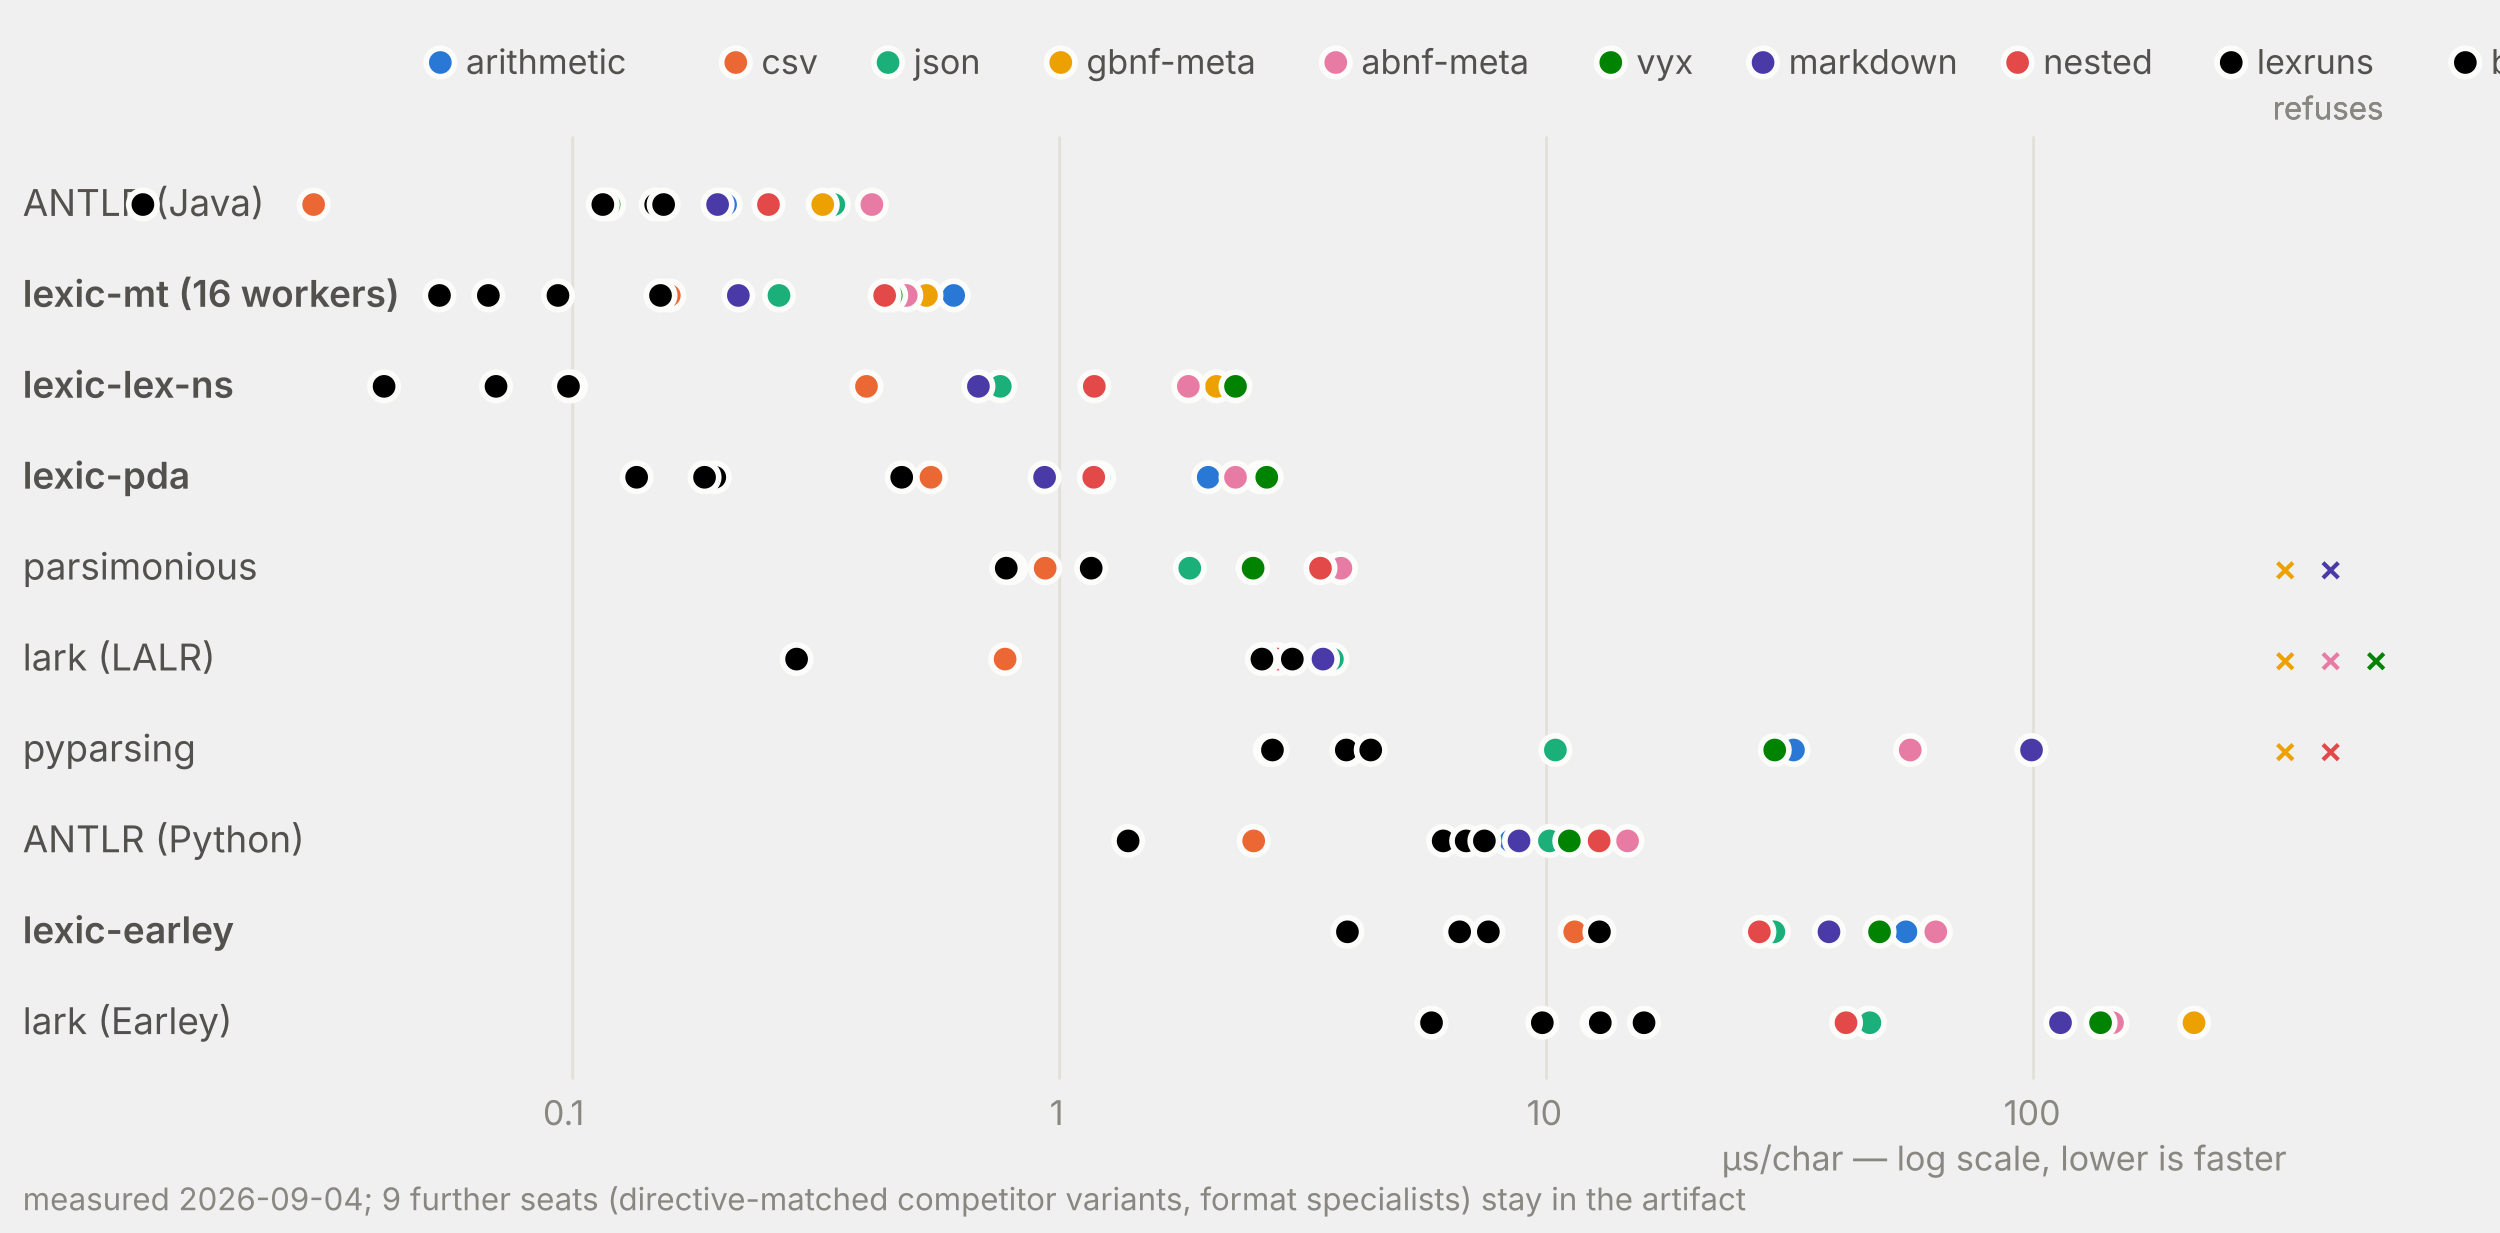
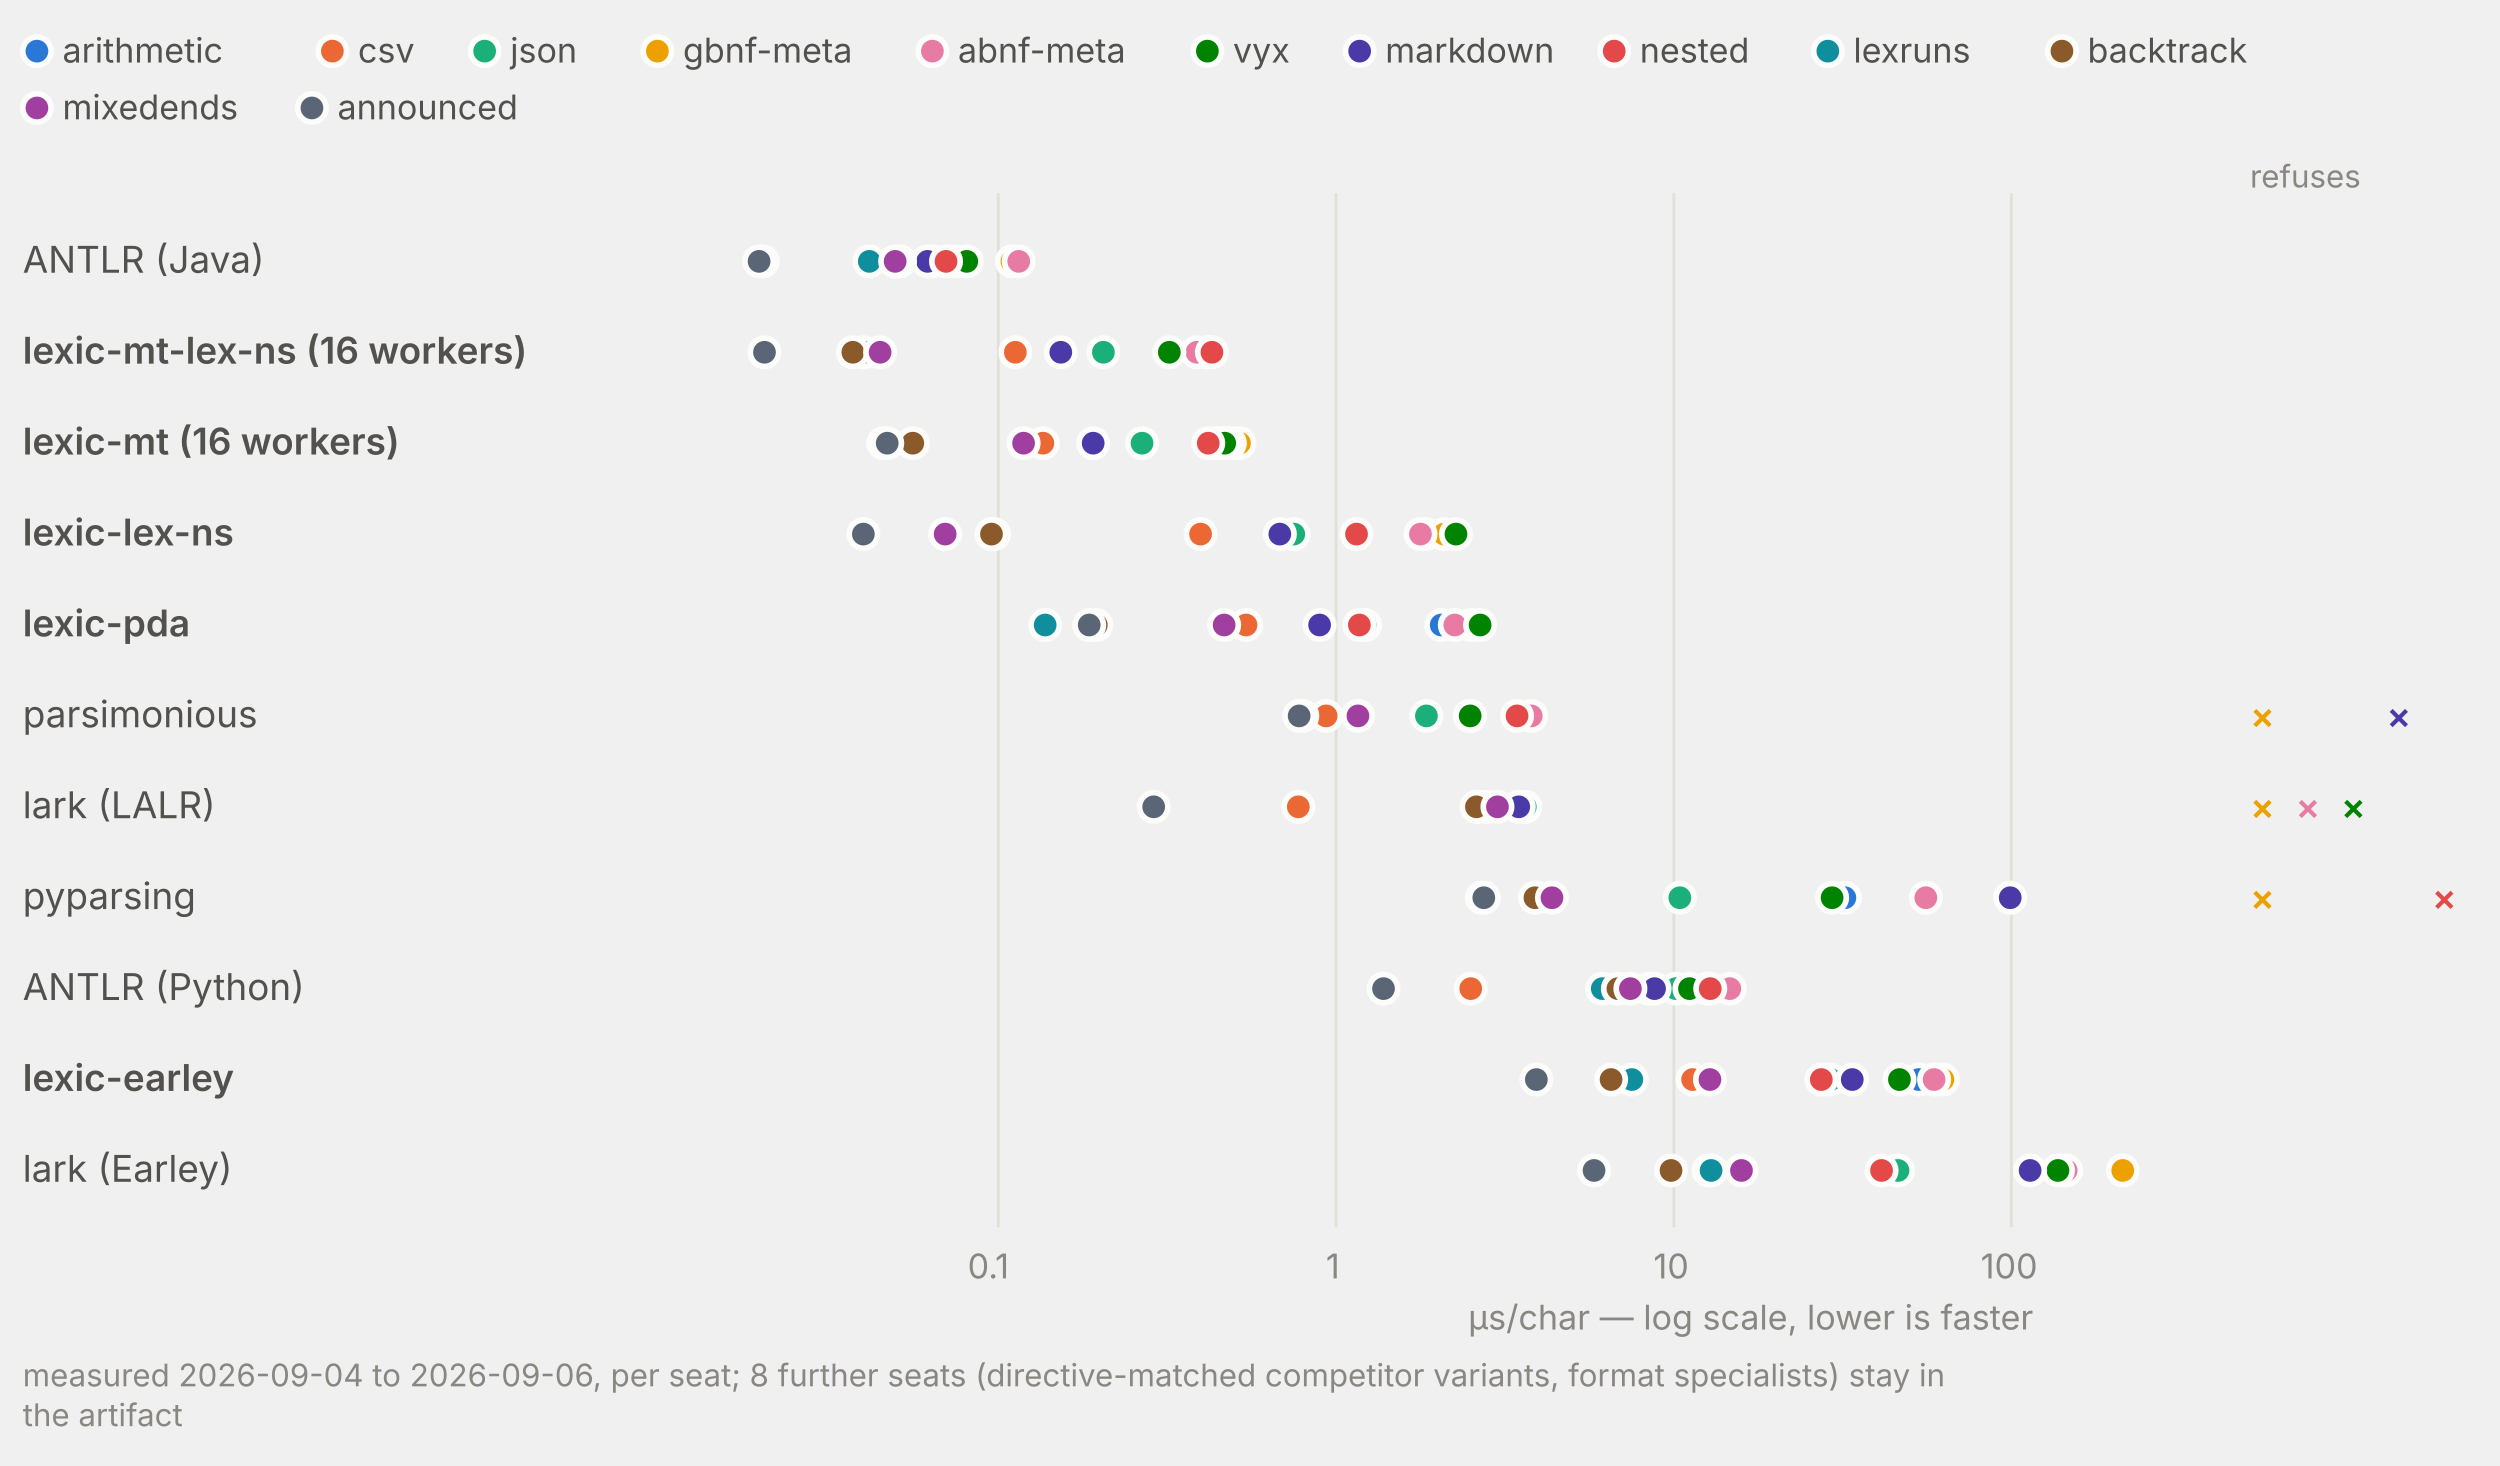
- <svg xmlns="http://www.w3.org/2000/svg" viewBox="0 0 880 434" width="880" height="434" role="img" aria-label="Parse speed per engine and grammar, log µs/char">
+ <svg xmlns="http://www.w3.org/2000/svg" viewBox="0 0 880 516" width="880" height="516" role="img" aria-label="Parse speed per engine and grammar, log µs/char">
  <style>
text{font-family:system-ui,-apple-system,'Segoe UI',sans-serif;fill:#52514e}
.p{fill:#0b0b0b}.m{fill:#898781}.b{font-weight:600}
.gl{stroke:#e1e0d9}.ax{stroke:#c3c2b7}
circle{stroke:#fcfcfb;stroke-width:2}
.c0{fill:#2a78d6}.c1{fill:#eb6834}.c2{fill:#1baf7a}.c3{fill:#eda100}
.c4{fill:#e87ba4}.c5{fill:#008300}.c6{fill:#4a3aa7}.c7{fill:#e34948}
+ .c8{fill:#0f8f9e}.c9{fill:#8a5a2b}.c10{fill:#a03fa0}.c11{fill:#5a6675}
@media(prefers-color-scheme:dark){
text{fill:#c3c2b7}
.p{fill:#ffffff}
.gl{stroke:#2c2c2a}.ax{stroke:#383835}
circle{stroke:#1a1a19}
.c0{fill:#3987e5}.c1{fill:#d95926}.c2{fill:#199e70}.c3{fill:#c98500}
- .c4{fill:#d55181}.c6{fill:#9085e9}.c7{fill:#e66767}
+ .c4{fill:#d55181}.c5{fill:#2e9e2e}.c6{fill:#9085e9}.c7{fill:#e66767}
+ .c8{fill:#21a7b8}.c9{fill:#b78655}.c10{fill:#c46fc4}.c11{fill:#96a3b3}
}
</style>
-   <circle cx="155.0" cy="22" r="5" class="c0" />
-   <text x="164.0" y="26.0" font-size="12">arithmetic</text>
-   <circle cx="259.0" cy="22" r="5" class="c1" />
-   <text x="268.0" y="26.0" font-size="12">csv</text>
-   <circle cx="312.6" cy="22" r="5" class="c2" />
-   <text x="321.6" y="26.0" font-size="12">json</text>
-   <circle cx="373.4" cy="22" r="5" class="c3" />
-   <text x="382.4" y="26.0" font-size="12">gbnf-meta</text>
-   <circle cx="470.2" cy="22" r="5" class="c4" />
-   <text x="479.2" y="26.0" font-size="12">abnf-meta</text>
-   <circle cx="567.0" cy="22" r="5" class="c5" />
-   <text x="576.0" y="26.0" font-size="12">vyx</text>
-   <circle cx="620.6" cy="22" r="5" class="c6" />
-   <text x="629.6" y="26.0" font-size="12">markdown</text>
-   <circle cx="710.2" cy="22" r="5" class="c7" />
-   <text x="719.2" y="26.0" font-size="12">nested</text>
-   <circle cx="785.4" cy="22" r="5" class="c8" />
-   <text x="794.4" y="26.0" font-size="12">lexruns</text>
-   <circle cx="867.8" cy="22" r="5" class="c9" />
-   <text x="876.8" y="26.0" font-size="12">backtrack</text>
-   <circle cx="964.6" cy="22" r="5" class="c10" />
-   <text x="973.6" y="26.0" font-size="12">mixedends</text>
-   <circle cx="1061.4" cy="22" r="5" class="c11" />
-   <text x="1070.4" y="26.0" font-size="12">announced</text>
-   <line x1="201.6" y1="48.0" x2="201.6" y2="380.0" class="gl" stroke-width="1" />
-   <text x="191.1" y="396.0" font-size="12" class="m">0.1</text>
-   <line x1="373.0" y1="48.0" x2="373.0" y2="380.0" class="gl" stroke-width="1" />
-   <text x="369.5" y="396.0" font-size="12" class="m">1</text>
-   <line x1="544.4" y1="48.0" x2="544.4" y2="380.0" class="gl" stroke-width="1" />
-   <text x="537.4" y="396.0" font-size="12" class="m">10</text>
-   <line x1="715.8" y1="48.0" x2="715.8" y2="380.0" class="gl" stroke-width="1" />
-   <text x="705.3" y="396.0" font-size="12" class="m">100</text>
-   <text x="606.0" y="412.0" font-size="12" class="m">µs/char — log scale, lower is faster</text>
-   <text x="8.0" y="76.0" font-size="13">ANTLR (Java)</text>
-   <circle cx="255.4" cy="72.0" r="5" class="c0" />
-   <circle cx="110.4" cy="72.0" r="5" class="c1" />
-   <circle cx="293.5" cy="72.0" r="5" class="c2" />
-   <circle cx="289.6" cy="72.0" r="5" class="c3" />
-   <circle cx="306.9" cy="72.0" r="5" class="c4" />
-   <circle cx="214.4" cy="72.0" r="5" class="c5" />
-   <circle cx="252.6" cy="72.0" r="5" class="c6" />
-   <circle cx="270.5" cy="72.0" r="5" class="c7" />
-   <circle cx="212.2" cy="72.0" r="5" class="c8" />
-   <circle cx="230.8" cy="72.0" r="5" class="c9" />
-   <circle cx="233.6" cy="72.0" r="5" class="c10" />
-   <circle cx="50.3" cy="72.0" r="5" class="c11" />
-   <text x="8.0" y="108.0" font-size="13" class="b">lexic-mt (16 workers)</text>
-   <circle cx="335.7" cy="104.0" r="5" class="c0" />
-   <circle cx="235.6" cy="104.0" r="5" class="c1" />
-   <circle cx="274.2" cy="104.0" r="5" class="c2" />
-   <circle cx="326.1" cy="104.0" r="5" class="c3" />
-   <circle cx="319.0" cy="104.0" r="5" class="c4" />
-   <circle cx="313.7" cy="104.0" r="5" class="c5" />
-   <circle cx="259.9" cy="104.0" r="5" class="c6" />
-   <circle cx="311.4" cy="104.0" r="5" class="c7" />
-   <circle cx="154.7" cy="104.0" r="5" class="c8" />
-   <circle cx="196.4" cy="104.0" r="5" class="c9" />
-   <circle cx="232.5" cy="104.0" r="5" class="c10" />
-   <circle cx="171.9" cy="104.0" r="5" class="c11" />
-   <text x="8.0" y="140.0" font-size="13" class="b">lexic-lex-ns</text>
-   <circle cx="418.7" cy="136.0" r="5" class="c0" />
-   <circle cx="305.0" cy="136.0" r="5" class="c1" />
-   <circle cx="352.1" cy="136.0" r="5" class="c2" />
-   <circle cx="428.2" cy="136.0" r="5" class="c3" />
-   <circle cx="418.3" cy="136.0" r="5" class="c4" />
-   <circle cx="434.9" cy="136.0" r="5" class="c5" />
-   <circle cx="344.4" cy="136.0" r="5" class="c6" />
-   <circle cx="385.2" cy="136.0" r="5" class="c7" />
-   <circle cx="201.0" cy="136.0" r="5" class="c8" />
-   <circle cx="200.1" cy="136.0" r="5" class="c9" />
-   <circle cx="174.6" cy="136.0" r="5" class="c10" />
-   <circle cx="135.2" cy="136.0" r="5" class="c11" />
-   <text x="8.0" y="172.0" font-size="13" class="b">lexic-pda</text>
-   <circle cx="425.3" cy="168.0" r="5" class="c0" />
-   <circle cx="327.7" cy="168.0" r="5" class="c1" />
-   <circle cx="386.9" cy="168.0" r="5" class="c2" />
-   <circle cx="443.6" cy="168.0" r="5" class="c3" />
-   <circle cx="434.9" cy="168.0" r="5" class="c4" />
-   <circle cx="445.9" cy="168.0" r="5" class="c5" />
-   <circle cx="367.7" cy="168.0" r="5" class="c6" />
-   <circle cx="385.0" cy="168.0" r="5" class="c7" />
-   <circle cx="224.1" cy="168.0" r="5" class="c8" />
-   <circle cx="251.6" cy="168.0" r="5" class="c9" />
-   <circle cx="317.4" cy="168.0" r="5" class="c10" />
-   <circle cx="248.0" cy="168.0" r="5" class="c11" />
-   <text x="8.0" y="204.0" font-size="13">parsimonious</text>
-   <circle cx="440.9" cy="200.0" r="5" class="c0" />
-   <circle cx="367.9" cy="200.0" r="5" class="c1" />
-   <circle cx="418.8" cy="200.0" r="5" class="c2" />
-   <text x="800.0" y="204.5" font-size="13" class="c3 b">×</text>
-   <circle cx="472.0" cy="200.0" r="5" class="c4" />
-   <circle cx="441.1" cy="200.0" r="5" class="c5" />
-   <text x="816.0" y="204.5" font-size="13" class="c6 b">×</text>
-   <circle cx="464.8" cy="200.0" r="5" class="c7" />
-   <circle cx="355.3" cy="200.0" r="5" class="c8" />
-   <circle cx="355.9" cy="200.0" r="5" class="c9" />
-   <circle cx="384.1" cy="200.0" r="5" class="c10" />
-   <circle cx="354.2" cy="200.0" r="5" class="c11" />
-   <text x="800.0" y="42.0" font-size="11" class="m">refuses</text>
-   <text x="8.0" y="236.0" font-size="13">lark (LALR)</text>
-   <circle cx="449.6" cy="232.0" r="5" class="c0" />
-   <circle cx="353.8" cy="232.0" r="5" class="c1" />
-   <circle cx="469.0" cy="232.0" r="5" class="c2" />
-   <text x="800.0" y="236.5" font-size="13" class="c3 b">×</text>
-   <text x="816.0" y="236.5" font-size="13" class="c4 b">×</text>
-   <text x="832.0" y="236.5" font-size="13" class="c5 b">×</text>
-   <circle cx="465.7" cy="232.0" r="5" class="c6" />
-   <circle cx="449.6" cy="232.0" r="5" class="c7" />
-   <circle cx="444.9" cy="232.0" r="5" class="c8" />
-   <circle cx="444.2" cy="232.0" r="5" class="c9" />
-   <circle cx="454.9" cy="232.0" r="5" class="c10" />
-   <circle cx="280.4" cy="232.0" r="5" class="c11" />
-   <text x="800.0" y="42.0" font-size="11" class="m">refuses</text>
-   <text x="8.0" y="268.0" font-size="13">pyparsing</text>
-   <circle cx="631.3" cy="264.0" r="5" class="c0" />
-   <circle cx="474.7" cy="264.0" r="5" class="c1" />
-   <circle cx="547.5" cy="264.0" r="5" class="c2" />
-   <text x="800.0" y="268.5" font-size="13" class="c3 b">×</text>
-   <circle cx="672.4" cy="264.0" r="5" class="c4" />
-   <circle cx="624.7" cy="264.0" r="5" class="c5" />
-   <circle cx="715.1" cy="264.0" r="5" class="c6" />
-   <text x="816.0" y="268.5" font-size="13" class="c7 b">×</text>
-   <circle cx="447.0" cy="264.0" r="5" class="c8" />
-   <circle cx="473.9" cy="264.0" r="5" class="c9" />
-   <circle cx="482.5" cy="264.0" r="5" class="c10" />
-   <circle cx="447.9" cy="264.0" r="5" class="c11" />
-   <text x="800.0" y="42.0" font-size="11" class="m">refuses</text>
-   <text x="8.0" y="300.0" font-size="13">ANTLR (Python)</text>
-   <circle cx="531.7" cy="296.0" r="5" class="c0" />
-   <circle cx="441.3" cy="296.0" r="5" class="c1" />
-   <circle cx="545.4" cy="296.0" r="5" class="c2" />
-   <circle cx="561.2" cy="296.0" r="5" class="c3" />
-   <circle cx="572.9" cy="296.0" r="5" class="c4" />
-   <circle cx="552.4" cy="296.0" r="5" class="c5" />
-   <circle cx="534.7" cy="296.0" r="5" class="c6" />
-   <circle cx="562.9" cy="296.0" r="5" class="c7" />
-   <circle cx="508.0" cy="296.0" r="5" class="c8" />
-   <circle cx="516.1" cy="296.0" r="5" class="c9" />
-   <circle cx="522.5" cy="296.0" r="5" class="c10" />
-   <circle cx="397.1" cy="296.0" r="5" class="c11" />
-   <text x="8.0" y="332.0" font-size="13" class="b">lexic-earley</text>
-   <circle cx="670.9" cy="328.0" r="5" class="c0" />
-   <circle cx="554.3" cy="328.0" r="5" class="c1" />
-   <circle cx="624.4" cy="328.0" r="5" class="c2" />
-   <circle cx="681.0" cy="328.0" r="5" class="c3" />
-   <circle cx="681.4" cy="328.0" r="5" class="c4" />
-   <circle cx="661.6" cy="328.0" r="5" class="c5" />
-   <circle cx="643.8" cy="328.0" r="5" class="c6" />
-   <circle cx="619.3" cy="328.0" r="5" class="c7" />
-   <circle cx="523.9" cy="328.0" r="5" class="c8" />
-   <circle cx="513.8" cy="328.0" r="5" class="c9" />
-   <circle cx="563.0" cy="328.0" r="5" class="c10" />
-   <circle cx="474.3" cy="328.0" r="5" class="c11" />
-   <text x="8.0" y="364.0" font-size="13">lark (Earley)</text>
-   <circle cx="657.8" cy="360.0" r="5" class="c0" />
-   <circle cx="562.0" cy="360.0" r="5" class="c1" />
-   <circle cx="658.2" cy="360.0" r="5" class="c2" />
-   <circle cx="772.3" cy="360.0" r="5" class="c3" />
-   <circle cx="743.6" cy="360.0" r="5" class="c4" />
-   <circle cx="739.4" cy="360.0" r="5" class="c5" />
-   <circle cx="725.3" cy="360.0" r="5" class="c6" />
-   <circle cx="649.8" cy="360.0" r="5" class="c7" />
-   <circle cx="563.3" cy="360.0" r="5" class="c8" />
-   <circle cx="542.9" cy="360.0" r="5" class="c9" />
-   <circle cx="578.7" cy="360.0" r="5" class="c10" />
-   <circle cx="503.9" cy="360.0" r="5" class="c11" />
-   <text x="8.0" y="426.0" font-size="11" class="m">measured 2026-09-04; 9 further seats (directive-matched competitor variants, format specialists) stay in the artifact</text>
+   <circle cx="13.0" cy="18.0" r="5" class="c0" />
+   <text x="22.0" y="22.0" font-size="12">arithmetic</text>
+   <circle cx="117.0" cy="18.0" r="5" class="c1" />
+   <text x="126.0" y="22.0" font-size="12">csv</text>
+   <circle cx="170.6" cy="18.0" r="5" class="c2" />
+   <text x="179.6" y="22.0" font-size="12">json</text>
+   <circle cx="231.4" cy="18.0" r="5" class="c3" />
+   <text x="240.4" y="22.0" font-size="12">gbnf-meta</text>
+   <circle cx="328.2" cy="18.0" r="5" class="c4" />
+   <text x="337.2" y="22.0" font-size="12">abnf-meta</text>
+   <circle cx="425.0" cy="18.0" r="5" class="c5" />
+   <text x="434.0" y="22.0" font-size="12">vyx</text>
+   <circle cx="478.6" cy="18.0" r="5" class="c6" />
+   <text x="487.6" y="22.0" font-size="12">markdown</text>
+   <circle cx="568.2" cy="18.0" r="5" class="c7" />
+   <text x="577.2" y="22.0" font-size="12">nested</text>
+   <circle cx="643.4" cy="18.0" r="5" class="c8" />
+   <text x="652.4" y="22.0" font-size="12">lexruns</text>
+   <circle cx="725.8" cy="18.0" r="5" class="c9" />
+   <text x="734.8" y="22.0" font-size="12">backtrack</text>
+   <circle cx="13.0" cy="38.0" r="5" class="c10" />
+   <text x="22.0" y="42.0" font-size="12">mixedends</text>
+   <circle cx="109.8" cy="38.0" r="5" class="c11" />
+   <text x="118.8" y="42.0" font-size="12">announced</text>
+   <line x1="351.4" y1="68.0" x2="351.4" y2="432.0" class="gl" stroke-width="1" />
+   <text x="340.6" y="450.0" font-size="12" class="m">0.1</text>
+   <line x1="470.3" y1="68.0" x2="470.3" y2="432.0" class="gl" stroke-width="1" />
+   <text x="466.7" y="450.0" font-size="12" class="m">1</text>
+   <line x1="589.2" y1="68.0" x2="589.2" y2="432.0" class="gl" stroke-width="1" />
+   <text x="582.0" y="450.0" font-size="12" class="m">10</text>
+   <line x1="708.0" y1="68.0" x2="708.0" y2="432.0" class="gl" stroke-width="1" />
+   <text x="697.2" y="450.0" font-size="12" class="m">100</text>
+   <text x="516.8" y="468.0" font-size="12" class="m">µs/char — log scale, lower is faster</text>
+   <text x="792.0" y="66.0" font-size="11" class="m">refuses</text>
+   <text x="8.0" y="96.0" font-size="13">ANTLR (Java)</text>
+   <circle cx="328.2" cy="92.0" r="5" class="c0" />
+   <circle cx="268.5" cy="92.0" r="5" class="c1" />
+   <circle cx="336.1" cy="92.0" r="5" class="c2" />
+   <circle cx="356.2" cy="92.0" r="5" class="c3" />
+   <circle cx="358.6" cy="92.0" r="5" class="c4" />
+   <circle cx="340.3" cy="92.0" r="5" class="c5" />
+   <circle cx="326.5" cy="92.0" r="5" class="c6" />
+   <circle cx="333.0" cy="92.0" r="5" class="c7" />
+   <circle cx="306.0" cy="92.0" r="5" class="c8" />
+   <circle cx="316.8" cy="92.0" r="5" class="c9" />
+   <circle cx="315.1" cy="92.0" r="5" class="c10" />
+   <circle cx="267.2" cy="92.0" r="5" class="c11" />
+   <text x="8.0" y="128.0" font-size="13" class="b">lexic-mt-lex-ns (16 workers)</text>
+   <circle cx="425.1" cy="124.0" r="5" class="c0" />
+   <circle cx="357.4" cy="124.0" r="5" class="c1" />
+   <circle cx="388.4" cy="124.0" r="5" class="c2" />
+   <circle cx="425.2" cy="124.0" r="5" class="c3" />
+   <circle cx="421.3" cy="124.0" r="5" class="c4" />
+   <circle cx="411.6" cy="124.0" r="5" class="c5" />
+   <circle cx="373.4" cy="124.0" r="5" class="c6" />
+   <circle cx="426.6" cy="124.0" r="5" class="c7" />
+   <circle cx="304.0" cy="124.0" r="5" class="c8" />
+   <circle cx="300.2" cy="124.0" r="5" class="c9" />
+   <circle cx="309.8" cy="124.0" r="5" class="c10" />
+   <circle cx="269.1" cy="124.0" r="5" class="c11" />
+   <text x="8.0" y="160.0" font-size="13" class="b">lexic-mt (16 workers)</text>
+   <circle cx="428.3" cy="156.0" r="5" class="c0" />
+   <circle cx="367.1" cy="156.0" r="5" class="c1" />
+   <circle cx="402.0" cy="156.0" r="5" class="c2" />
+   <circle cx="436.3" cy="156.0" r="5" class="c3" />
+   <circle cx="432.9" cy="156.0" r="5" class="c4" />
+   <circle cx="431.1" cy="156.0" r="5" class="c5" />
+   <circle cx="384.8" cy="156.0" r="5" class="c6" />
+   <circle cx="425.3" cy="156.0" r="5" class="c7" />
+   <circle cx="310.9" cy="156.0" r="5" class="c8" />
+   <circle cx="321.3" cy="156.0" r="5" class="c9" />
+   <circle cx="360.3" cy="156.0" r="5" class="c10" />
+   <circle cx="312.3" cy="156.0" r="5" class="c11" />
+   <text x="8.0" y="192.0" font-size="13" class="b">lexic-lex-ns</text>
+   <circle cx="501.8" cy="188.0" r="5" class="c0" />
+   <circle cx="422.6" cy="188.0" r="5" class="c1" />
+   <circle cx="455.4" cy="188.0" r="5" class="c2" />
+   <circle cx="508.3" cy="188.0" r="5" class="c3" />
+   <circle cx="500.0" cy="188.0" r="5" class="c4" />
+   <circle cx="512.5" cy="188.0" r="5" class="c5" />
+   <circle cx="450.5" cy="188.0" r="5" class="c6" />
+   <circle cx="477.5" cy="188.0" r="5" class="c7" />
+   <circle cx="349.9" cy="188.0" r="5" class="c8" />
+   <circle cx="349.0" cy="188.0" r="5" class="c9" />
+   <circle cx="332.7" cy="188.0" r="5" class="c10" />
+   <circle cx="303.9" cy="188.0" r="5" class="c11" />
+   <text x="8.0" y="224.0" font-size="13" class="b">lexic-pda</text>
+   <circle cx="507.3" cy="220.0" r="5" class="c0" />
+   <circle cx="438.6" cy="220.0" r="5" class="c1" />
+   <circle cx="480.5" cy="220.0" r="5" class="c2" />
+   <circle cx="517.8" cy="220.0" r="5" class="c3" />
+   <circle cx="512.1" cy="220.0" r="5" class="c4" />
+   <circle cx="521.0" cy="220.0" r="5" class="c5" />
+   <circle cx="464.5" cy="220.0" r="5" class="c6" />
+   <circle cx="478.5" cy="220.0" r="5" class="c7" />
+   <circle cx="367.9" cy="220.0" r="5" class="c8" />
+   <circle cx="385.9" cy="220.0" r="5" class="c9" />
+   <circle cx="430.9" cy="220.0" r="5" class="c10" />
+   <circle cx="383.4" cy="220.0" r="5" class="c11" />
+   <text x="8.0" y="256.0" font-size="13">parsimonious</text>
+   <circle cx="517.4" cy="252.0" r="5" class="c0" />
+   <circle cx="466.8" cy="252.0" r="5" class="c1" />
+   <circle cx="502.1" cy="252.0" r="5" class="c2" />
+   <text x="792.0" y="256.5" font-size="13" class="c3 b">×</text>
+   <circle cx="539.0" cy="252.0" r="5" class="c4" />
+   <circle cx="517.5" cy="252.0" r="5" class="c5" />
+   <text x="840.0" y="256.5" font-size="13" class="c6 b">×</text>
+   <circle cx="534.0" cy="252.0" r="5" class="c7" />
+   <circle cx="458.1" cy="252.0" r="5" class="c8" />
+   <circle cx="458.4" cy="252.0" r="5" class="c9" />
+   <circle cx="478.0" cy="252.0" r="5" class="c10" />
+   <circle cx="457.3" cy="252.0" r="5" class="c11" />
+   <text x="8.0" y="288.0" font-size="13">lark (LALR)</text>
+   <circle cx="523.4" cy="284.0" r="5" class="c0" />
+   <circle cx="457.0" cy="284.0" r="5" class="c1" />
+   <circle cx="536.9" cy="284.0" r="5" class="c2" />
+   <text x="792.0" y="288.5" font-size="13" class="c3 b">×</text>
+   <text x="808.0" y="288.5" font-size="13" class="c4 b">×</text>
+   <text x="824.0" y="288.5" font-size="13" class="c5 b">×</text>
+   <circle cx="534.6" cy="284.0" r="5" class="c6" />
+   <circle cx="523.4" cy="284.0" r="5" class="c7" />
+   <circle cx="520.1" cy="284.0" r="5" class="c8" />
+   <circle cx="519.7" cy="284.0" r="5" class="c9" />
+   <circle cx="527.1" cy="284.0" r="5" class="c10" />
+   <circle cx="406.1" cy="284.0" r="5" class="c11" />
+   <text x="8.0" y="320.0" font-size="13">pyparsing</text>
+   <circle cx="649.4" cy="316.0" r="5" class="c0" />
+   <circle cx="540.8" cy="316.0" r="5" class="c1" />
+   <circle cx="591.3" cy="316.0" r="5" class="c2" />
+   <text x="792.0" y="320.5" font-size="13" class="c3 b">×</text>
+   <circle cx="677.9" cy="316.0" r="5" class="c4" />
+   <circle cx="644.9" cy="316.0" r="5" class="c5" />
+   <circle cx="707.6" cy="316.0" r="5" class="c6" />
+   <text x="856.0" y="320.5" font-size="13" class="c7 b">×</text>
+   <circle cx="521.6" cy="316.0" r="5" class="c8" />
+   <circle cx="540.3" cy="316.0" r="5" class="c9" />
+   <circle cx="546.3" cy="316.0" r="5" class="c10" />
+   <circle cx="522.3" cy="316.0" r="5" class="c11" />
+   <text x="8.0" y="352.0" font-size="13">ANTLR (Python)</text>
+   <circle cx="580.4" cy="348.0" r="5" class="c0" />
+   <circle cx="517.7" cy="348.0" r="5" class="c1" />
+   <circle cx="589.9" cy="348.0" r="5" class="c2" />
+   <circle cx="600.8" cy="348.0" r="5" class="c3" />
+   <circle cx="608.9" cy="348.0" r="5" class="c4" />
+   <circle cx="594.7" cy="348.0" r="5" class="c5" />
+   <circle cx="582.4" cy="348.0" r="5" class="c6" />
+   <circle cx="602.0" cy="348.0" r="5" class="c7" />
+   <circle cx="564.0" cy="348.0" r="5" class="c8" />
+   <circle cx="569.5" cy="348.0" r="5" class="c9" />
+   <circle cx="573.9" cy="348.0" r="5" class="c10" />
+   <circle cx="487.0" cy="348.0" r="5" class="c11" />
+   <text x="8.0" y="384.0" font-size="13" class="b">lexic-earley</text>
+   <circle cx="675.4" cy="380.0" r="5" class="c0" />
+   <circle cx="595.8" cy="380.0" r="5" class="c1" />
+   <circle cx="644.4" cy="380.0" r="5" class="c2" />
+   <circle cx="683.9" cy="380.0" r="5" class="c3" />
+   <circle cx="680.8" cy="380.0" r="5" class="c4" />
+   <circle cx="668.6" cy="380.0" r="5" class="c5" />
+   <circle cx="652.0" cy="380.0" r="5" class="c6" />
+   <circle cx="641.1" cy="380.0" r="5" class="c7" />
+   <circle cx="574.4" cy="380.0" r="5" class="c8" />
+   <circle cx="567.1" cy="380.0" r="5" class="c9" />
+   <circle cx="601.9" cy="380.0" r="5" class="c10" />
+   <circle cx="540.8" cy="380.0" r="5" class="c11" />
+   <text x="8.0" y="416.0" font-size="13">lark (Earley)</text>
+   <circle cx="667.8" cy="412.0" r="5" class="c0" />
+   <circle cx="601.4" cy="412.0" r="5" class="c1" />
+   <circle cx="668.1" cy="412.0" r="5" class="c2" />
+   <circle cx="747.2" cy="412.0" r="5" class="c3" />
+   <circle cx="727.3" cy="412.0" r="5" class="c4" />
+   <circle cx="724.4" cy="412.0" r="5" class="c5" />
+   <circle cx="714.6" cy="412.0" r="5" class="c6" />
+   <circle cx="662.3" cy="412.0" r="5" class="c7" />
+   <circle cx="602.3" cy="412.0" r="5" class="c8" />
+   <circle cx="588.2" cy="412.0" r="5" class="c9" />
+   <circle cx="613.0" cy="412.0" r="5" class="c10" />
+   <circle cx="561.1" cy="412.0" r="5" class="c11" />
+   <text x="8.0" y="488.0" font-size="11" class="m">measured 2026-09-04 to 2026-09-06, per seat; 8 further seats (directive-matched competitor variants, format specialists) stay in</text>
+   <text x="8.0" y="502.0" font-size="11" class="m">the artifact</text>
</svg>
